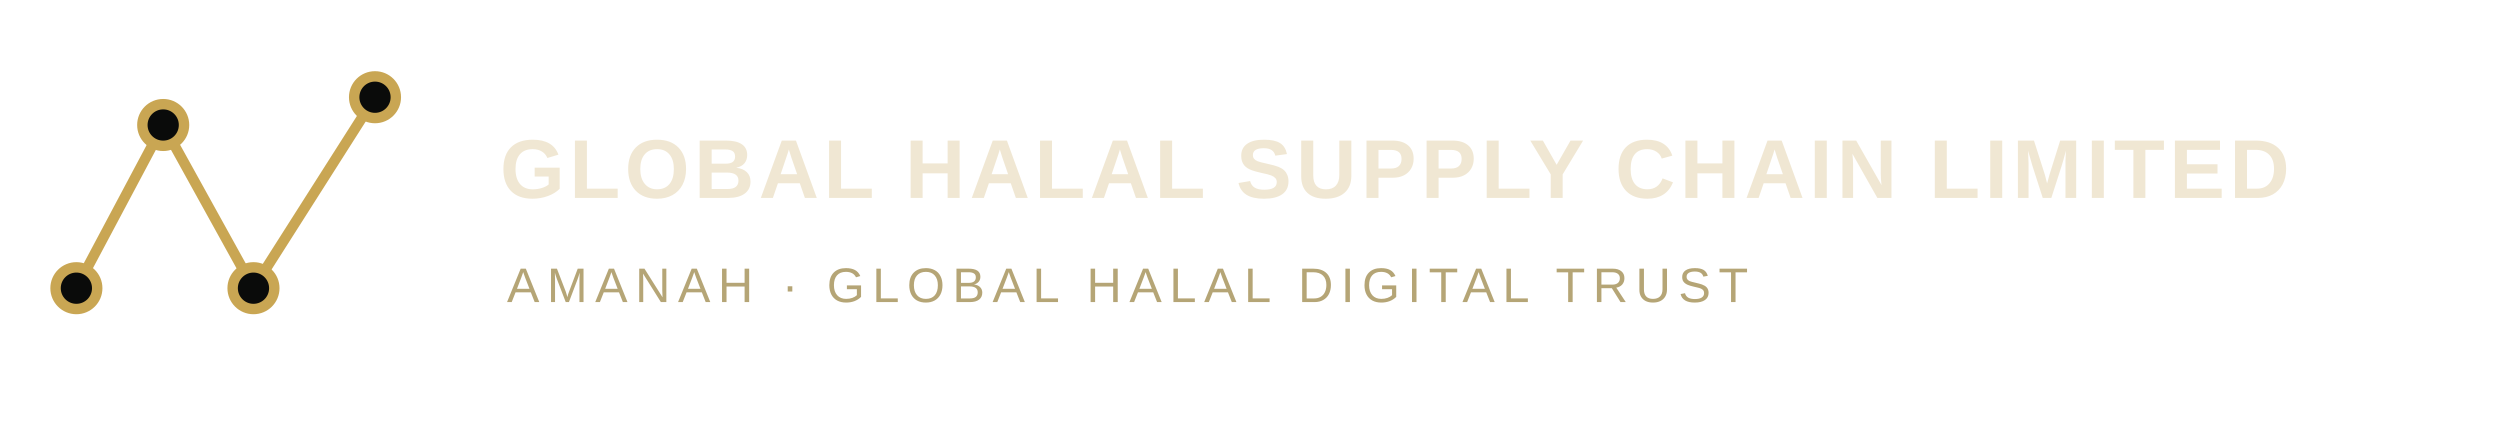
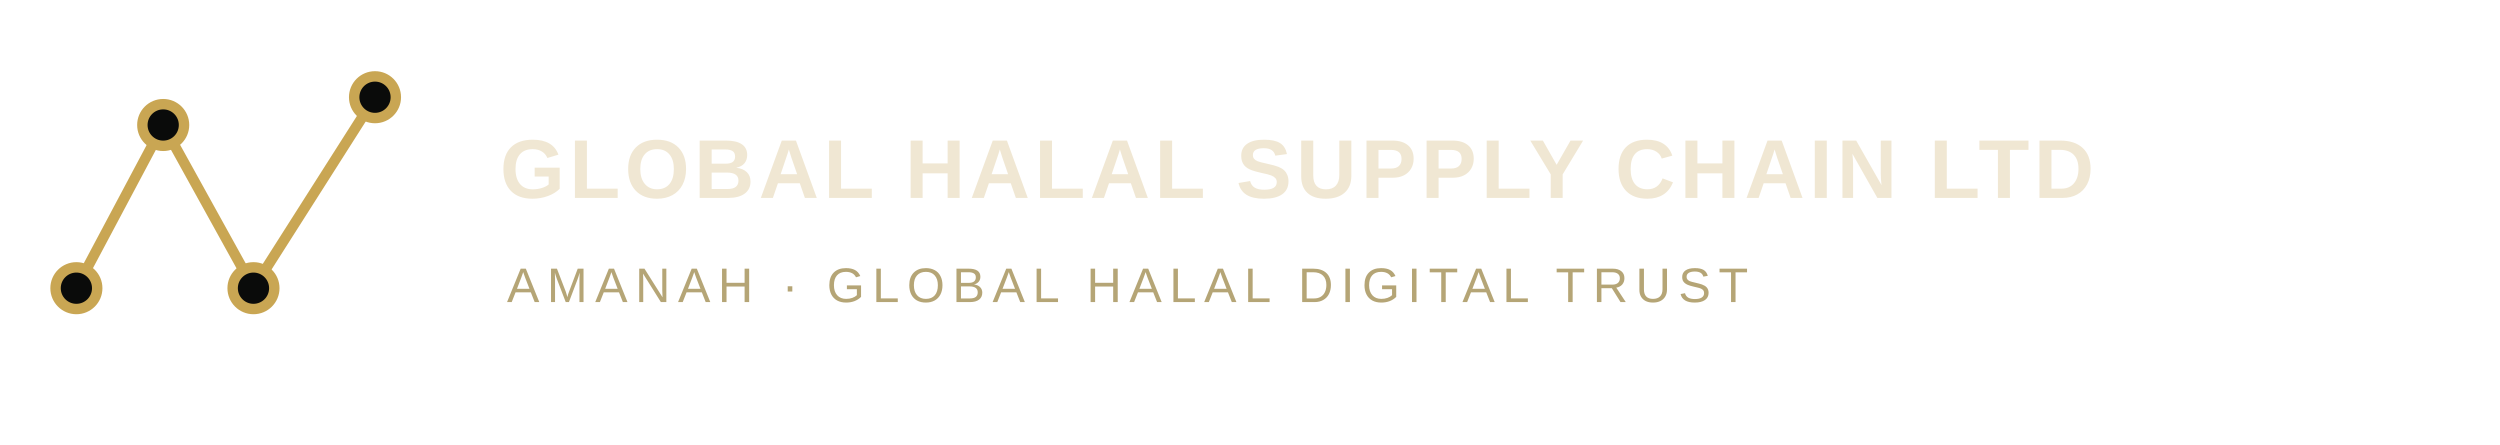
<svg xmlns="http://www.w3.org/2000/svg" viewBox="0 0 720 128" role="img" aria-labelledby="title description">
  <g fill="none" stroke="#c9a653" stroke-width="3" stroke-linecap="round" stroke-linejoin="round">
    <path d="m22 83 25-47 26 47 35-55" />
    <circle cx="22" cy="83" r="6" fill="#0a0b0a" />
    <circle cx="47" cy="36" r="6" fill="#0a0b0a" />
    <circle cx="73" cy="83" r="6" fill="#0a0b0a" />
    <circle cx="108" cy="28" r="6" fill="#0a0b0a" />
  </g>
-   <text x="144" y="57" fill="#f0e7d3" font-family="Arial,Helvetica,sans-serif" font-size="24" font-weight="600" letter-spacing="1.3">GLOBAL HALAL SUPPLY CHAIN LIMITED</text>
+   <text x="144" y="57" fill="#f0e7d3" font-family="Arial,Helvetica,sans-serif" font-size="24" font-weight="600" letter-spacing="1.3">GLOBAL HALAL SUPPLY CHAIN LTD</text>
  <text x="146" y="87" fill="#b5a576" font-family="Arial,Helvetica,sans-serif" font-size="14" font-weight="500" letter-spacing="2.2">AMANAH · GLOBAL HALAL DIGITAL TRUST</text>
</svg>
